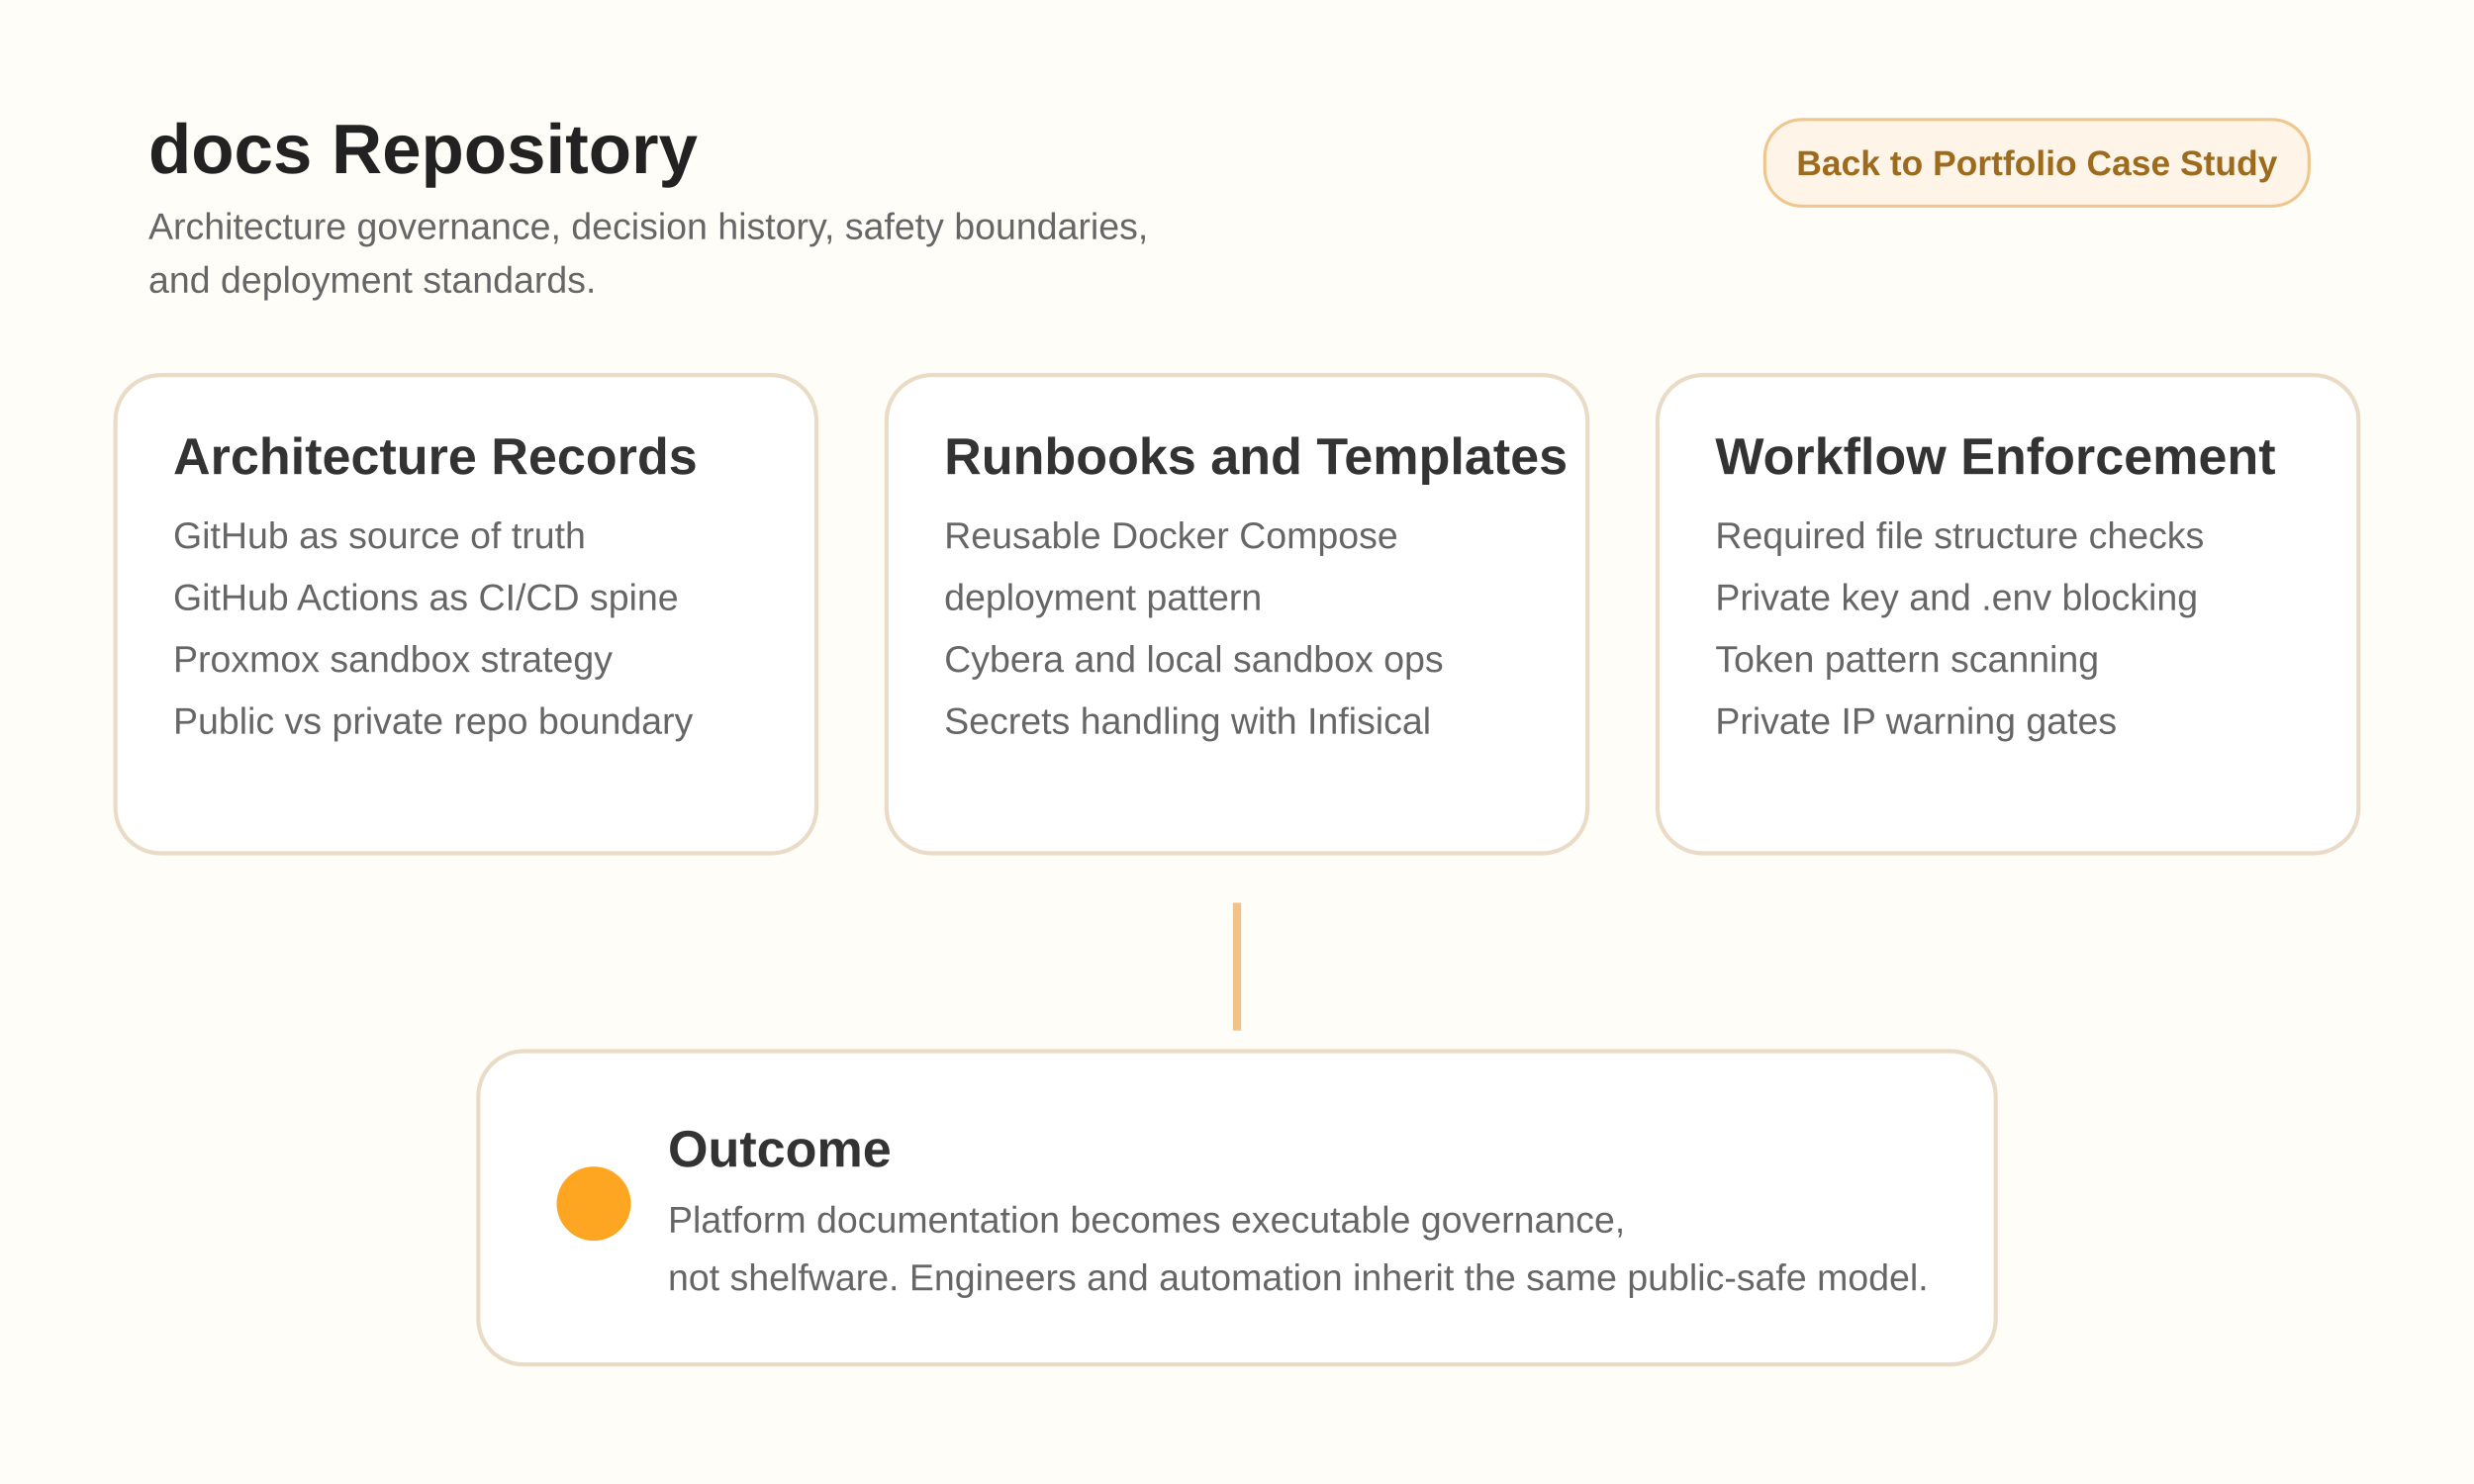
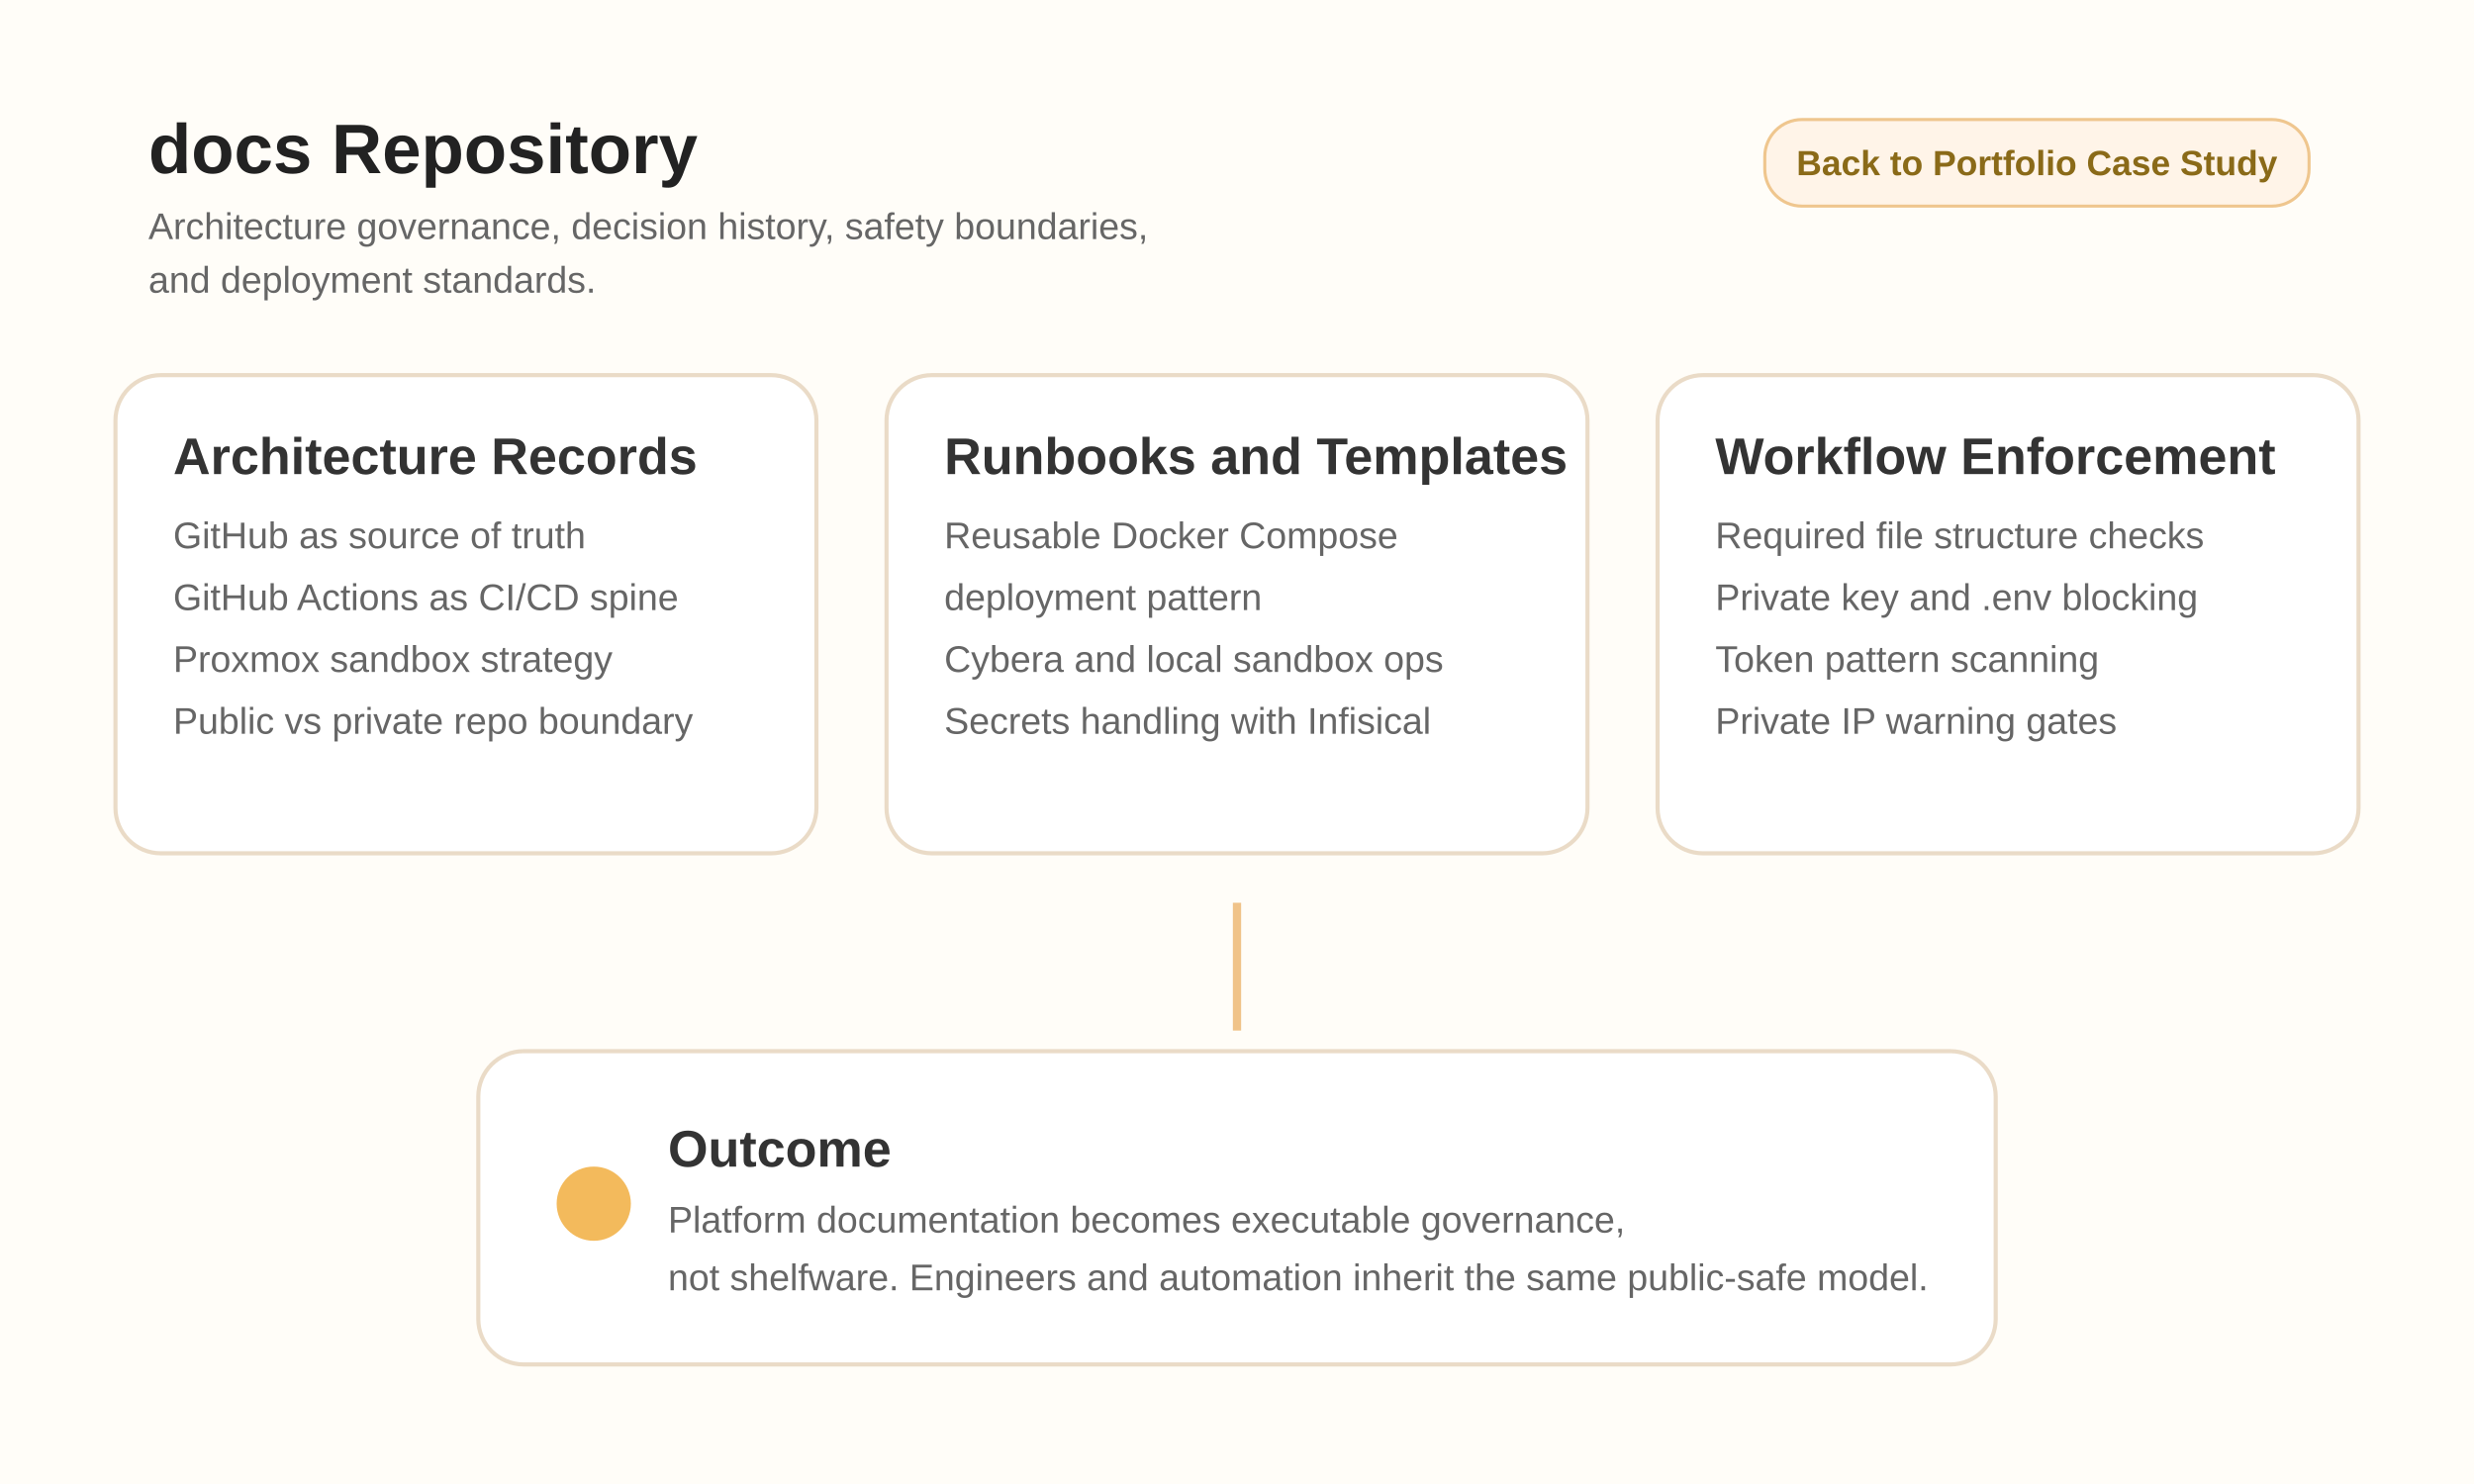
<svg xmlns="http://www.w3.org/2000/svg" viewBox="0 0 1200 720" role="img" aria-labelledby="title desc">
  <style>
    .bg { fill: #fffdf8; }
    .panel { fill: #fff; stroke: #eadbc7; stroke-width: 2; rx: 22; }
    .title { font: 700 34px Poppins, Arial, sans-serif; fill: #222; }
    .head { font: 700 25px Poppins, Arial, sans-serif; fill: #333; }
    .body { font: 500 18px Poppins, Arial, sans-serif; fill: #666; }
-     .accent { fill: #fea621; }
+     .accent { fill: #f3ba5c; }
    .rule { stroke: #f0c389; stroke-width: 4; }
    .backpill { fill: #fff4e8; stroke: #efc68e; stroke-width: 1.5; rx: 18; }
-     .backtext { font: 700 17px Poppins, Arial, sans-serif; fill: #9d6b1d; }
+     .backtext { font: 700 17px Poppins, Arial, sans-serif; fill: #8a6a18; }
  </style>
  <rect width="1200" height="720" class="bg" />
  <a href="../../portfolio-platform-foundation.html">
    <rect x="856" y="58" width="264" height="42" class="backpill" />
    <text x="988" y="85" class="backtext" text-anchor="middle">Back to Portfolio Case Study</text>
  </a>
  <text x="72" y="84" class="title">docs Repository</text>
  <text x="72" y="116" class="body">Architecture governance, decision history, safety boundaries,</text>
  <text x="72" y="142" class="body">and deployment standards.</text>
  <rect x="56" y="182" width="340" height="232" class="panel" />
  <text x="84" y="230" class="head">Architecture Records</text>
  <text x="84" y="266" class="body">GitHub as source of truth</text>
  <text x="84" y="296" class="body">GitHub Actions as CI/CD spine</text>
  <text x="84" y="326" class="body">Proxmox sandbox strategy</text>
  <text x="84" y="356" class="body">Public vs private repo boundary</text>
  <rect x="430" y="182" width="340" height="232" class="panel" />
  <text x="458" y="230" class="head">Runbooks and Templates</text>
  <text x="458" y="266" class="body">Reusable Docker Compose</text>
  <text x="458" y="296" class="body">deployment pattern</text>
  <text x="458" y="326" class="body">Cybera and local sandbox ops</text>
  <text x="458" y="356" class="body">Secrets handling with Infisical</text>
  <rect x="804" y="182" width="340" height="232" class="panel" />
  <text x="832" y="230" class="head">Workflow Enforcement</text>
  <text x="832" y="266" class="body">Required file structure checks</text>
  <text x="832" y="296" class="body">Private key and .env blocking</text>
  <text x="832" y="326" class="body">Token pattern scanning</text>
  <text x="832" y="356" class="body">Private IP warning gates</text>
  <line x1="600" y1="438" x2="600" y2="500" class="rule" />
  <rect x="232" y="510" width="736" height="152" class="panel" />
  <circle cx="288" cy="584" r="18" class="accent" />
  <text x="324" y="566" class="head">Outcome</text>
  <text x="324" y="598" class="body">Platform documentation becomes executable governance,</text>
  <text x="324" y="626" class="body">not shelfware. Engineers and automation inherit the same public-safe model.</text>
</svg>
